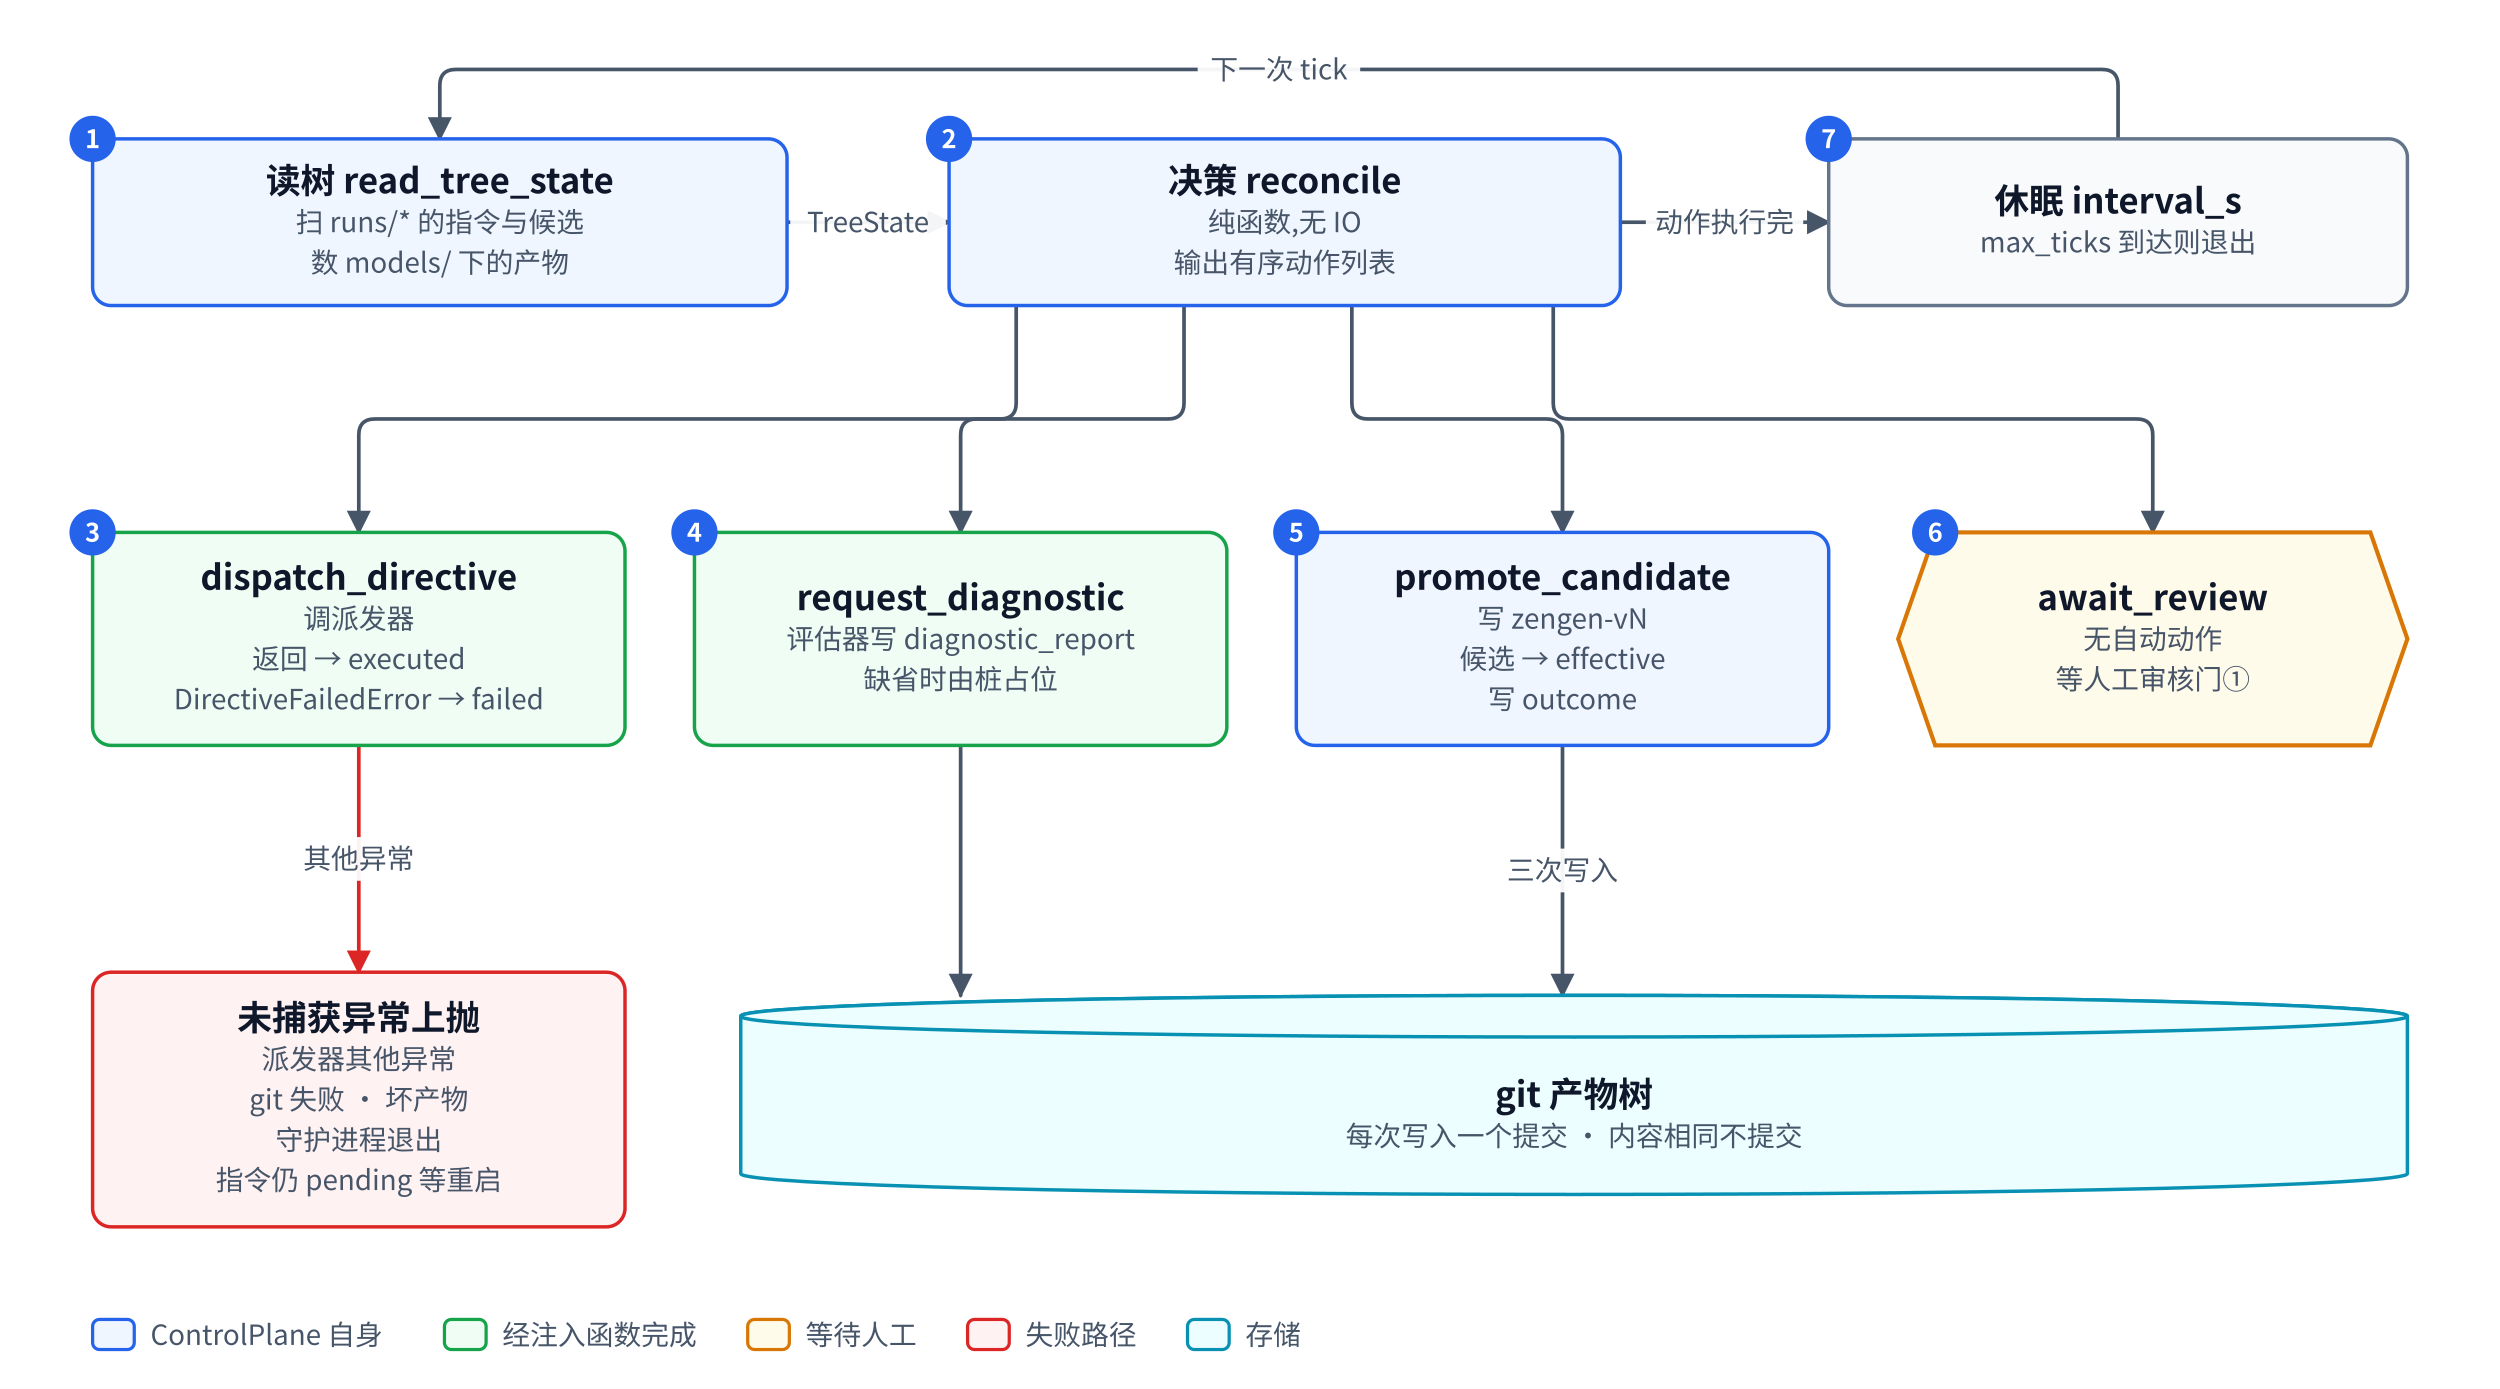
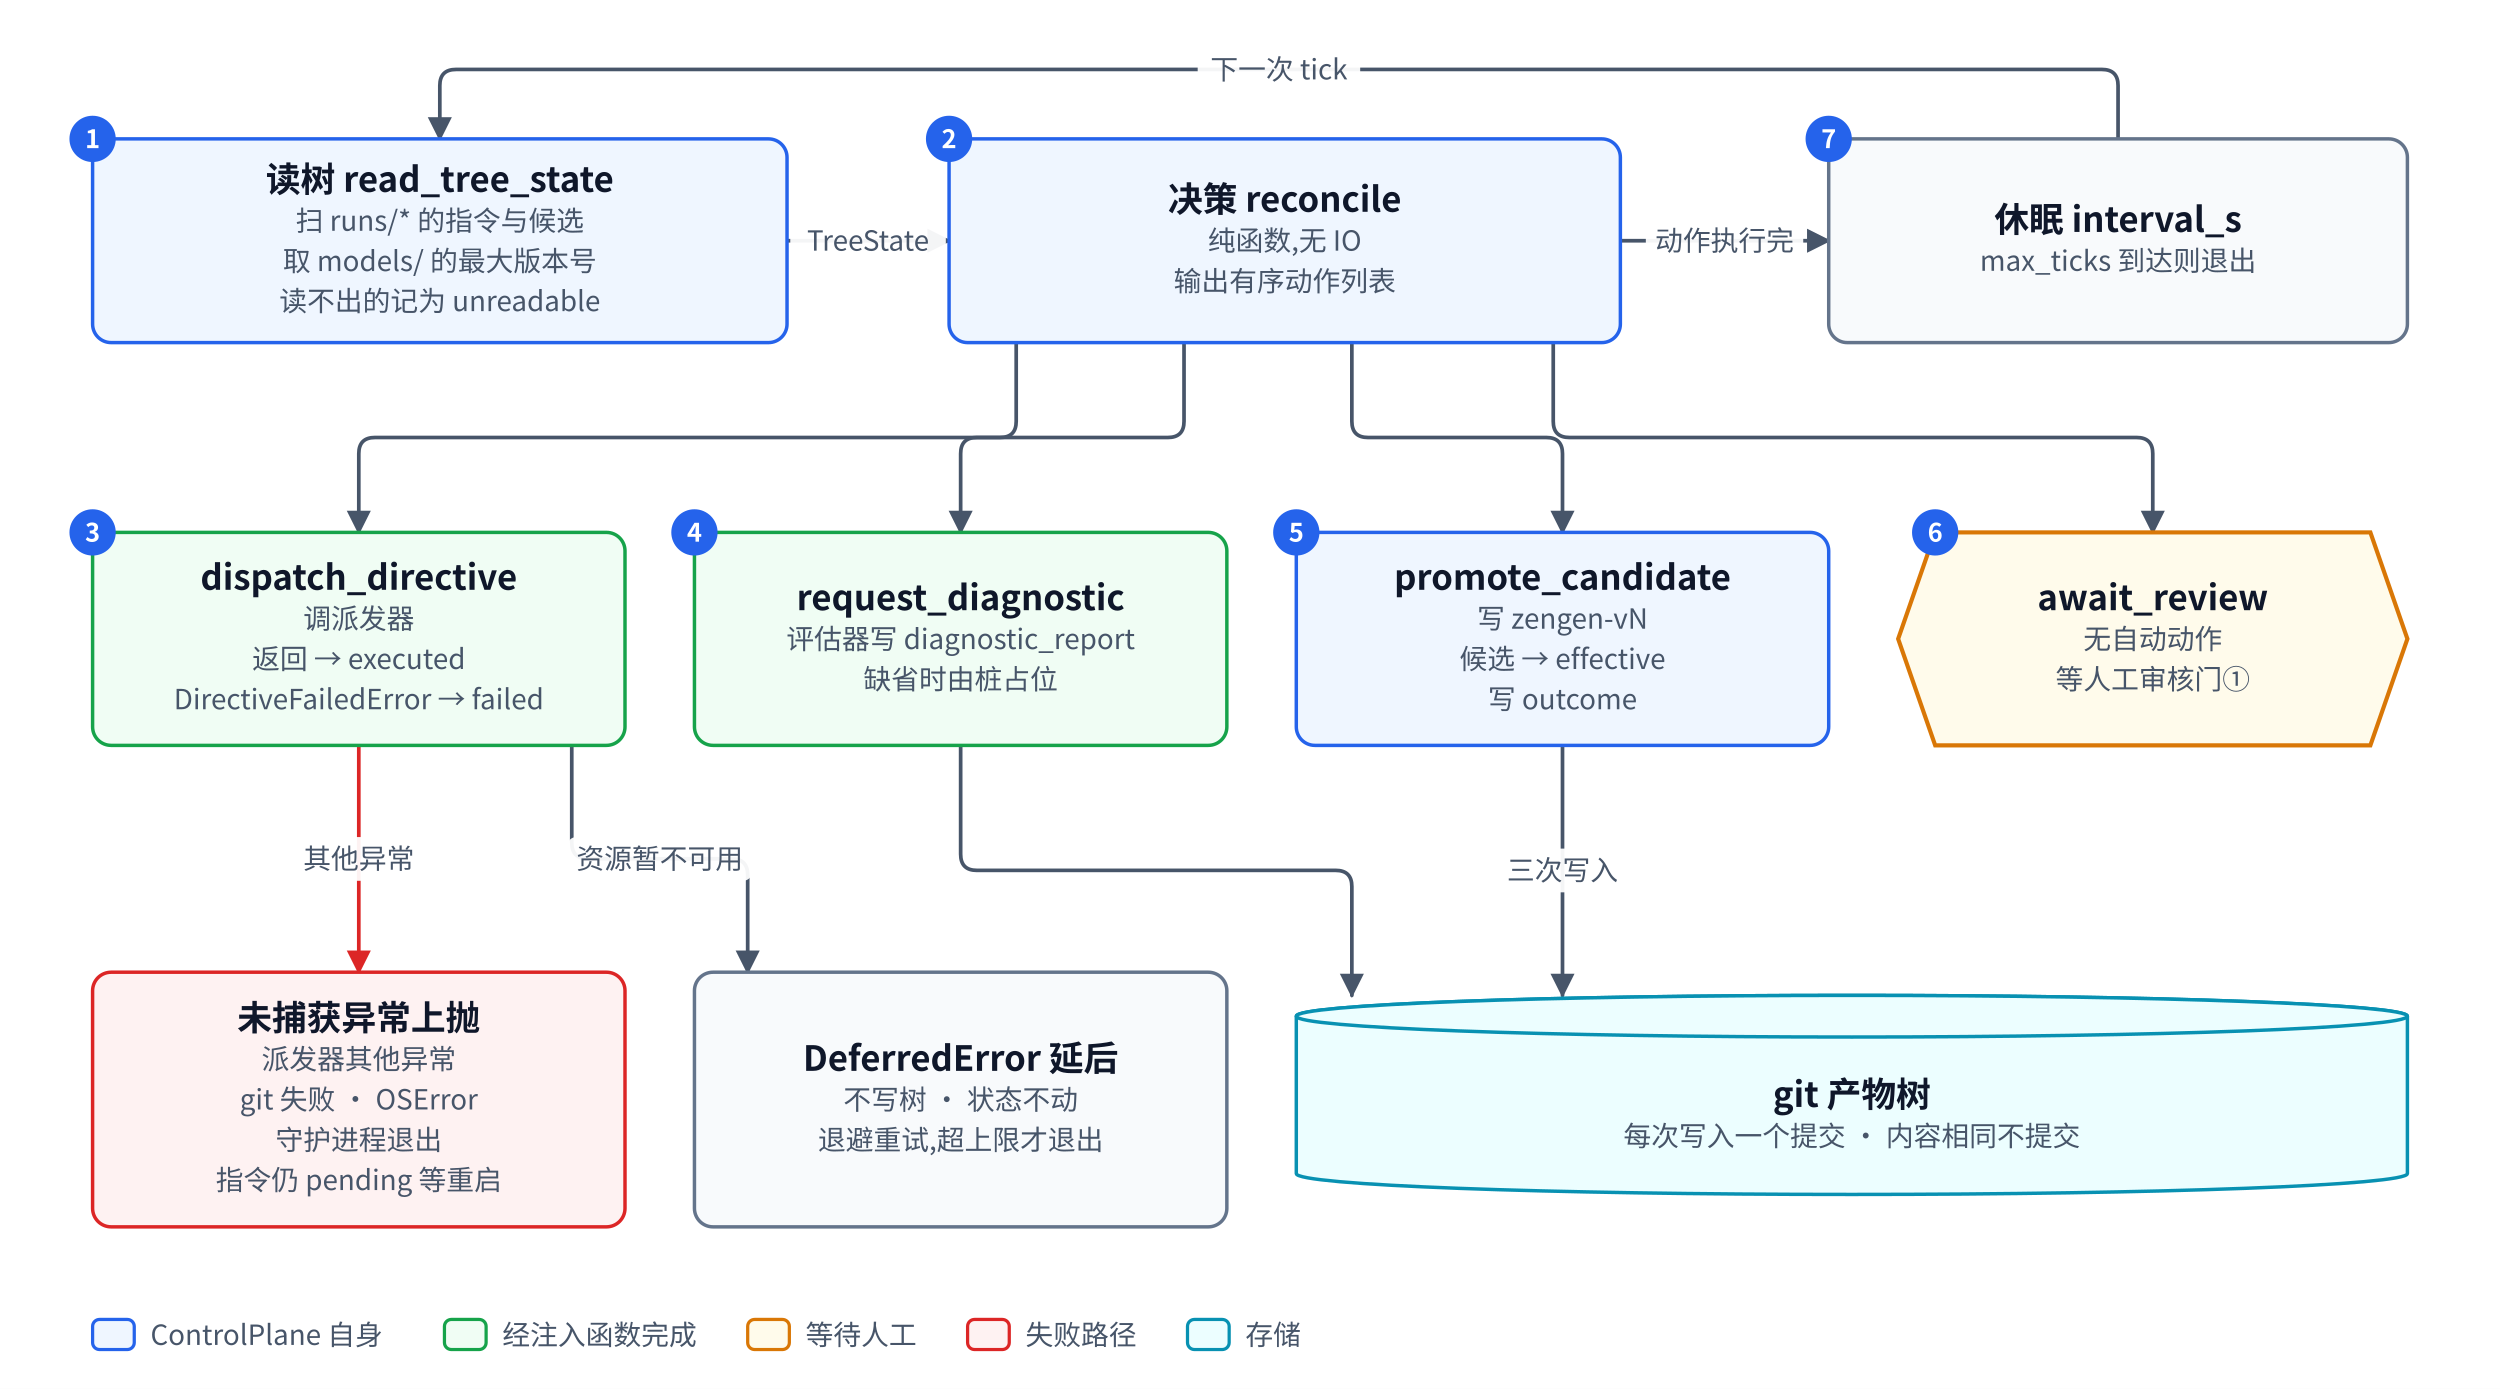
<svg xmlns="http://www.w3.org/2000/svg" viewBox="0 0 1080 600" width="1080" height="600" role="img" aria-labelledby="t d" font-family="-apple-system,BlinkMacSystemFont,'PingFang SC','Hiragino Sans GB','Noto Sans CJK SC','Microsoft YaHei','Segoe UI',Helvetica,Arial,sans-serif">
  <defs>
    <marker id="ah0" viewBox="0 0 10 10" refX="9" refY="5" markerWidth="6.5" markerHeight="6.5" orient="auto-start-reverse">
      <path d="M0,0 L10,5 L0,10 z" fill="#475569" />
    </marker>
    <marker id="ah1" viewBox="0 0 10 10" refX="9" refY="5" markerWidth="6.5" markerHeight="6.5" orient="auto-start-reverse">
      <path d="M0,0 L10,5 L0,10 z" fill="#dc2626" />
    </marker>
  </defs>
  <rect width="1080" height="600" fill="#ffffff" />
-   <path d="M340.0,96.0 L410.0,96.0" fill="none" stroke="#475569" stroke-width="1.6" stroke-linejoin="round" stroke-linecap="round" marker-end="url(#ah0)" />
-   <path d="M700.0,96.0 L790.0,96.0" fill="none" stroke="#475569" stroke-width="1.6" stroke-linejoin="round" stroke-linecap="round" marker-end="url(#ah0)" />
+   <path d="M340.0,104.0 L410.0,104.0" fill="none" stroke="#475569" stroke-width="1.6" stroke-linejoin="round" stroke-linecap="round" marker-end="url(#ah0)" />
+   <path d="M700.0,104.0 L790.0,104.0" fill="none" stroke="#475569" stroke-width="1.6" stroke-linejoin="round" stroke-linecap="round" marker-end="url(#ah0)" />
  <path d="M915.0,60.0 L915.0,37.0 Q915.0,30.0 908.0,30.0 L197.0,30.0 Q190.0,30.0 190.0,37.0 L190.0,60.0" fill="none" stroke="#475569" stroke-width="1.6" stroke-linejoin="round" stroke-linecap="round" marker-end="url(#ah0)" />
-   <path d="M439.0,132.0 L439.0,174.0 Q439.0,181.0 432.0,181.0 L162.0,181.0 Q155.0,181.0 155.0,188.0 L155.0,230.0" fill="none" stroke="#475569" stroke-width="1.6" stroke-linejoin="round" stroke-linecap="round" marker-end="url(#ah0)" />
-   <path d="M511.5,132.0 L511.5,174.0 Q511.5,181.0 504.5,181.0 L422.0,181.0 Q415.0,181.0 415.0,188.0 L415.0,230.0" fill="none" stroke="#475569" stroke-width="1.6" stroke-linejoin="round" stroke-linecap="round" marker-end="url(#ah0)" />
-   <path d="M584.0,132.0 L584.0,174.0 Q584.0,181.0 591.0,181.0 L668.0,181.0 Q675.0,181.0 675.0,188.0 L675.0,230.0" fill="none" stroke="#475569" stroke-width="1.6" stroke-linejoin="round" stroke-linecap="round" marker-end="url(#ah0)" />
-   <path d="M671.0,132.0 L671.0,174.0 Q671.0,181.0 678.0,181.0 L923.0,181.0 Q930.0,181.0 930.0,188.0 L930.0,230.0" fill="none" stroke="#475569" stroke-width="1.6" stroke-linejoin="round" stroke-linecap="round" marker-end="url(#ah0)" />
+   <path d="M439.0,148.0 L439.0,182.0 Q439.0,189.0 432.0,189.0 L162.0,189.0 Q155.0,189.0 155.0,196.0 L155.0,230.0" fill="none" stroke="#475569" stroke-width="1.6" stroke-linejoin="round" stroke-linecap="round" marker-end="url(#ah0)" />
+   <path d="M511.5,148.0 L511.5,182.0 Q511.5,189.0 504.5,189.0 L422.0,189.0 Q415.0,189.0 415.0,196.0 L415.0,230.0" fill="none" stroke="#475569" stroke-width="1.6" stroke-linejoin="round" stroke-linecap="round" marker-end="url(#ah0)" />
+   <path d="M584.0,148.0 L584.0,182.0 Q584.0,189.0 591.0,189.0 L668.0,189.0 Q675.0,189.0 675.0,196.0 L675.0,230.0" fill="none" stroke="#475569" stroke-width="1.6" stroke-linejoin="round" stroke-linecap="round" marker-end="url(#ah0)" />
+   <path d="M671.0,148.0 L671.0,182.0 Q671.0,189.0 678.0,189.0 L923.0,189.0 Q930.0,189.0 930.0,196.0 L930.0,230.0" fill="none" stroke="#475569" stroke-width="1.6" stroke-linejoin="round" stroke-linecap="round" marker-end="url(#ah0)" />
  <path d="M155.0,322.0 L155.0,420.0" fill="none" stroke="#dc2626" stroke-width="1.6" stroke-linejoin="round" stroke-linecap="round" marker-end="url(#ah1)" />
-   <path d="M415.0,322.0 L415.0,430.0" fill="none" stroke="#475569" stroke-width="1.6" stroke-linejoin="round" stroke-linecap="round" marker-end="url(#ah0)" />
+   <path d="M247.0,322.0 L247.0,364.0 Q247.0,371.0 254.0,371.0 L316.0,371.0 Q323.0,371.0 323.0,378.0 L323.0,420.0" fill="none" stroke="#475569" stroke-width="1.6" stroke-linejoin="round" stroke-linecap="round" marker-end="url(#ah0)" />
+   <path d="M415.0,322.0 L415.0,369.0 Q415.0,376.0 422.0,376.0 L577.0,376.0 Q584.0,376.0 584.0,383.0 L584.0,430.0" fill="none" stroke="#475569" stroke-width="1.6" stroke-linejoin="round" stroke-linecap="round" marker-end="url(#ah0)" />
  <path d="M675.0,322.0 L675.0,430.0" fill="none" stroke="#475569" stroke-width="1.6" stroke-linejoin="round" stroke-linecap="round" marker-end="url(#ah0)" />
-   <rect x="40" y="60" width="300" height="72" rx="8" fill="#eff6ff" stroke="#2563eb" stroke-width="1.5" />
-   <text x="190.0" y="83.5" text-anchor="middle" font-size="15" font-weight="700" fill="#0f172a">读树 read_tree_state</text>
-   <text x="190.0" y="100.3" text-anchor="middle" font-size="12" fill="#475569">扫 runs/* 的指令与候选</text>
-   <text x="190.0" y="117.8" text-anchor="middle" font-size="12" fill="#475569">数 models/ 下的产物</text>
-   <rect x="410" y="60" width="290" height="72" rx="8" fill="#eff6ff" stroke="#2563eb" stroke-width="1.5" />
-   <text x="555.0" y="83.5" text-anchor="middle" font-size="15" font-weight="700" fill="#0f172a">决策 reconcile</text>
-   <text x="555.0" y="100.3" text-anchor="middle" font-size="12" fill="#475569">纯函数,无 IO</text>
-   <text x="555.0" y="117.8" text-anchor="middle" font-size="12" fill="#475569">输出有序动作列表</text>
-   <rect x="790" y="60" width="250" height="72" rx="8" fill="#f8fafc" stroke="#64748b" stroke-width="1.5" />
-   <text x="915.0" y="92.2" text-anchor="middle" font-size="15" font-weight="700" fill="#0f172a">休眠 interval_s</text>
-   <text x="915.0" y="109.0" text-anchor="middle" font-size="12" fill="#475569">max_ticks 到达则退出</text>
+   <rect x="40" y="60" width="300" height="88" rx="8" fill="#eff6ff" stroke="#2563eb" stroke-width="1.5" />
+   <text x="190.0" y="82.9" text-anchor="middle" font-size="15" font-weight="700" fill="#0f172a">读树 read_tree_state</text>
+   <text x="190.0" y="99.7" text-anchor="middle" font-size="12" fill="#475569">扫 runs/* 的指令与候选</text>
+   <text x="190.0" y="117.1" text-anchor="middle" font-size="12" fill="#475569">取 models/ 的最大版本号</text>
+   <text x="190.0" y="134.4" text-anchor="middle" font-size="12" fill="#475569">读不出的记为 unreadable</text>
+   <rect x="410" y="60" width="290" height="88" rx="8" fill="#eff6ff" stroke="#2563eb" stroke-width="1.5" />
+   <text x="555.0" y="91.5" text-anchor="middle" font-size="15" font-weight="700" fill="#0f172a">决策 reconcile</text>
+   <text x="555.0" y="108.3" text-anchor="middle" font-size="12" fill="#475569">纯函数,无 IO</text>
+   <text x="555.0" y="125.8" text-anchor="middle" font-size="12" fill="#475569">输出有序动作列表</text>
+   <rect x="790" y="60" width="250" height="88" rx="8" fill="#f8fafc" stroke="#64748b" stroke-width="1.5" />
+   <text x="915.0" y="100.2" text-anchor="middle" font-size="15" font-weight="700" fill="#0f172a">休眠 interval_s</text>
+   <text x="915.0" y="117.0" text-anchor="middle" font-size="12" fill="#475569">max_ticks 到达则退出</text>
  <rect x="40" y="230" width="230" height="92" rx="8" fill="#f0fdf4" stroke="#16a34a" stroke-width="1.5" />
  <text x="155.0" y="254.8" text-anchor="middle" font-size="15" font-weight="700" fill="#0f172a">dispatch_directive</text>
  <text x="155.0" y="271.6" text-anchor="middle" font-size="12" fill="#475569">调派发器</text>
  <text x="155.0" y="289.0" text-anchor="middle" font-size="12" fill="#475569">返回 → executed</text>
  <text x="155.0" y="306.4" text-anchor="middle" font-size="12" fill="#475569">DirectiveFailedError → failed</text>
  <rect x="300" y="230" width="230" height="92" rx="8" fill="#f0fdf4" stroke="#16a34a" stroke-width="1.5" />
  <text x="415.0" y="263.6" text-anchor="middle" font-size="15" font-weight="700" fill="#0f172a">request_diagnostic</text>
  <text x="415.0" y="280.4" text-anchor="middle" font-size="12" fill="#475569">评估器写 diagnostic_report</text>
  <text x="415.0" y="297.8" text-anchor="middle" font-size="12" fill="#475569">缺省时由桩占位</text>
  <rect x="560" y="230" width="230" height="92" rx="8" fill="#eff6ff" stroke="#2563eb" stroke-width="1.5" />
  <text x="675.0" y="254.8" text-anchor="middle" font-size="15" font-weight="700" fill="#0f172a">promote_candidate</text>
  <text x="675.0" y="271.6" text-anchor="middle" font-size="12" fill="#475569">写 zengen-vN</text>
  <text x="675.0" y="289.0" text-anchor="middle" font-size="12" fill="#475569">候选 → effective</text>
  <text x="675.0" y="306.4" text-anchor="middle" font-size="12" fill="#475569">写 outcome</text>
  <polygon points="836.0,230.0 1024.0,230.0 1040.0,276.0 1024.0,322.0 836.0,322.0 820.0,276.0" fill="#fffbeb" stroke="#d97706" stroke-width="1.8" />
  <text x="930.0" y="263.6" text-anchor="middle" font-size="15" font-weight="700" fill="#0f172a">await_review</text>
  <text x="930.0" y="280.4" text-anchor="middle" font-size="12" fill="#475569">无自动动作</text>
  <text x="930.0" y="297.8" text-anchor="middle" font-size="12" fill="#475569">等人工审核门①</text>
  <rect x="40" y="420" width="230" height="110" rx="8" fill="#fef2f2" stroke="#dc2626" stroke-width="1.5" />
  <text x="155.0" y="445.1" text-anchor="middle" font-size="15" font-weight="700" fill="#0f172a">未捕获异常上抛</text>
  <text x="155.0" y="461.9" text-anchor="middle" font-size="12" fill="#475569">派发器其他异常</text>
-   <text x="155.0" y="479.3" text-anchor="middle" font-size="12" fill="#475569">git 失败 · 坏产物</text>
+   <text x="155.0" y="479.3" text-anchor="middle" font-size="12" fill="#475569">git 失败 · OSError</text>
  <text x="155.0" y="496.8" text-anchor="middle" font-size="12" fill="#475569">守护进程退出</text>
  <text x="155.0" y="514.1" text-anchor="middle" font-size="12" fill="#475569">指令仍 pending 等重启</text>
-   <path d="M320,439 a360.0,9 0 0 1 720,0 v68 a360.0,9 0 0 1 -720,0 z" fill="#ecfeff" stroke="#0891b2" stroke-width="1.5" />
-   <ellipse cx="680.0" cy="439" rx="360.0" ry="9" fill="#ecfeff" stroke="#0891b2" stroke-width="1.5" />
-   <text x="680.0" y="478.2" text-anchor="middle" font-size="15" font-weight="700" fill="#0f172a">git 产物树</text>
-   <text x="680.0" y="495.1" text-anchor="middle" font-size="12" fill="#475569">每次写入一个提交 · 内容相同不提交</text>
+   <rect x="300" y="420" width="230" height="110" rx="8" fill="#f8fafc" stroke="#64748b" stroke-width="1.5" />
+   <text x="415.0" y="462.6" text-anchor="middle" font-size="15" font-weight="700" fill="#0f172a">DeferredError 延后</text>
+   <text x="415.0" y="479.4" text-anchor="middle" font-size="12" fill="#475569">不写树 · 状态不动</text>
+   <text x="415.0" y="496.8" text-anchor="middle" font-size="12" fill="#475569">退避重试,超上限才退出</text>
+   <path d="M560,439 a240.0,9 0 0 1 480,0 v68 a240.0,9 0 0 1 -480,0 z" fill="#ecfeff" stroke="#0891b2" stroke-width="1.5" />
+   <ellipse cx="800.0" cy="439" rx="240.0" ry="9" fill="#ecfeff" stroke="#0891b2" stroke-width="1.5" />
+   <text x="800.0" y="478.2" text-anchor="middle" font-size="15" font-weight="700" fill="#0f172a">git 产物树</text>
+   <text x="800.0" y="495.1" text-anchor="middle" font-size="12" fill="#475569">每次写入一个提交 · 内容相同不提交</text>
  <circle cx="40" cy="60" r="10" fill="#2563eb" />
  <text x="40" y="64" text-anchor="middle" font-size="11" font-weight="700" fill="#ffffff">1</text>
  <circle cx="410" cy="60" r="10" fill="#2563eb" />
  <text x="410" y="64" text-anchor="middle" font-size="11" font-weight="700" fill="#ffffff">2</text>
  <circle cx="40" cy="230" r="10" fill="#2563eb" />
  <text x="40" y="234" text-anchor="middle" font-size="11" font-weight="700" fill="#ffffff">3</text>
  <circle cx="300" cy="230" r="10" fill="#2563eb" />
  <text x="300" y="234" text-anchor="middle" font-size="11" font-weight="700" fill="#ffffff">4</text>
  <circle cx="560" cy="230" r="10" fill="#2563eb" />
  <text x="560" y="234" text-anchor="middle" font-size="11" font-weight="700" fill="#ffffff">5</text>
  <circle cx="836" cy="230" r="10" fill="#2563eb" />
  <text x="836" y="234" text-anchor="middle" font-size="11" font-weight="700" fill="#ffffff">6</text>
  <circle cx="790" cy="60" r="10" fill="#2563eb" />
  <text x="790" y="64" text-anchor="middle" font-size="11" font-weight="700" fill="#ffffff">7</text>
-   <rect x="341.4" y="86.6" width="67.2" height="18.9" rx="4" fill="#ffffff" fill-opacity="0.94" />
-   <text x="375.0" y="100.3" text-anchor="middle" font-size="12" fill="#475569">TreeState</text>
-   <rect x="711.0" y="86.6" width="68.0" height="18.9" rx="4" fill="#ffffff" fill-opacity="0.94" />
-   <text x="745.0" y="100.3" text-anchor="middle" font-size="12" fill="#475569">动作执行完</text>
+   <rect x="341.4" y="94.6" width="67.2" height="18.9" rx="4" fill="#ffffff" fill-opacity="0.94" />
+   <text x="375.0" y="108.3" text-anchor="middle" font-size="12" fill="#475569">TreeState</text>
+   <rect x="711.0" y="94.6" width="68.0" height="18.9" rx="4" fill="#ffffff" fill-opacity="0.94" />
+   <text x="745.0" y="108.3" text-anchor="middle" font-size="12" fill="#475569">动作执行完</text>
  <rect x="517.4" y="20.6" width="70.2" height="18.9" rx="4" fill="#ffffff" fill-opacity="0.94" />
  <text x="552.5" y="34.3" text-anchor="middle" font-size="12" fill="#475569">下一次 tick</text>
  <rect x="127.0" y="361.6" width="56.0" height="18.9" rx="4" fill="#ffffff" fill-opacity="0.94" />
  <text x="155.0" y="375.3" text-anchor="middle" font-size="12" fill="#475569">其他异常</text>
+   <rect x="245.0" y="361.6" width="80.0" height="18.9" rx="4" fill="#ffffff" fill-opacity="0.94" />
+   <text x="285.0" y="375.3" text-anchor="middle" font-size="12" fill="#475569">资源暂不可用</text>
  <rect x="647.0" y="366.6" width="56.0" height="18.9" rx="4" fill="#ffffff" fill-opacity="0.94" />
  <text x="675.0" y="380.3" text-anchor="middle" font-size="12" fill="#475569">三次写入</text>
  <rect x="40" y="570" width="18" height="13" rx="3" fill="#eff6ff" stroke="#2563eb" stroke-width="1.4" />
  <text x="65" y="581" font-size="12" fill="#475569">ControlPlane 自身</text>
  <rect x="192.0" y="570" width="18" height="13" rx="3" fill="#f0fdf4" stroke="#16a34a" stroke-width="1.4" />
  <text x="217.0" y="581" font-size="12" fill="#475569">经注入函数完成</text>
  <rect x="323.0" y="570" width="18" height="13" rx="3" fill="#fffbeb" stroke="#d97706" stroke-width="1.4" />
  <text x="348.0" y="581" font-size="12" fill="#475569">等待人工</text>
  <rect x="418.0" y="570" width="18" height="13" rx="3" fill="#fef2f2" stroke="#dc2626" stroke-width="1.4" />
  <text x="443.0" y="581" font-size="12" fill="#475569">失败路径</text>
  <rect x="513.0" y="570" width="18" height="13" rx="3" fill="#ecfeff" stroke="#0891b2" stroke-width="1.4" />
  <text x="538.0" y="581" font-size="12" fill="#475569">存储</text>
</svg>
